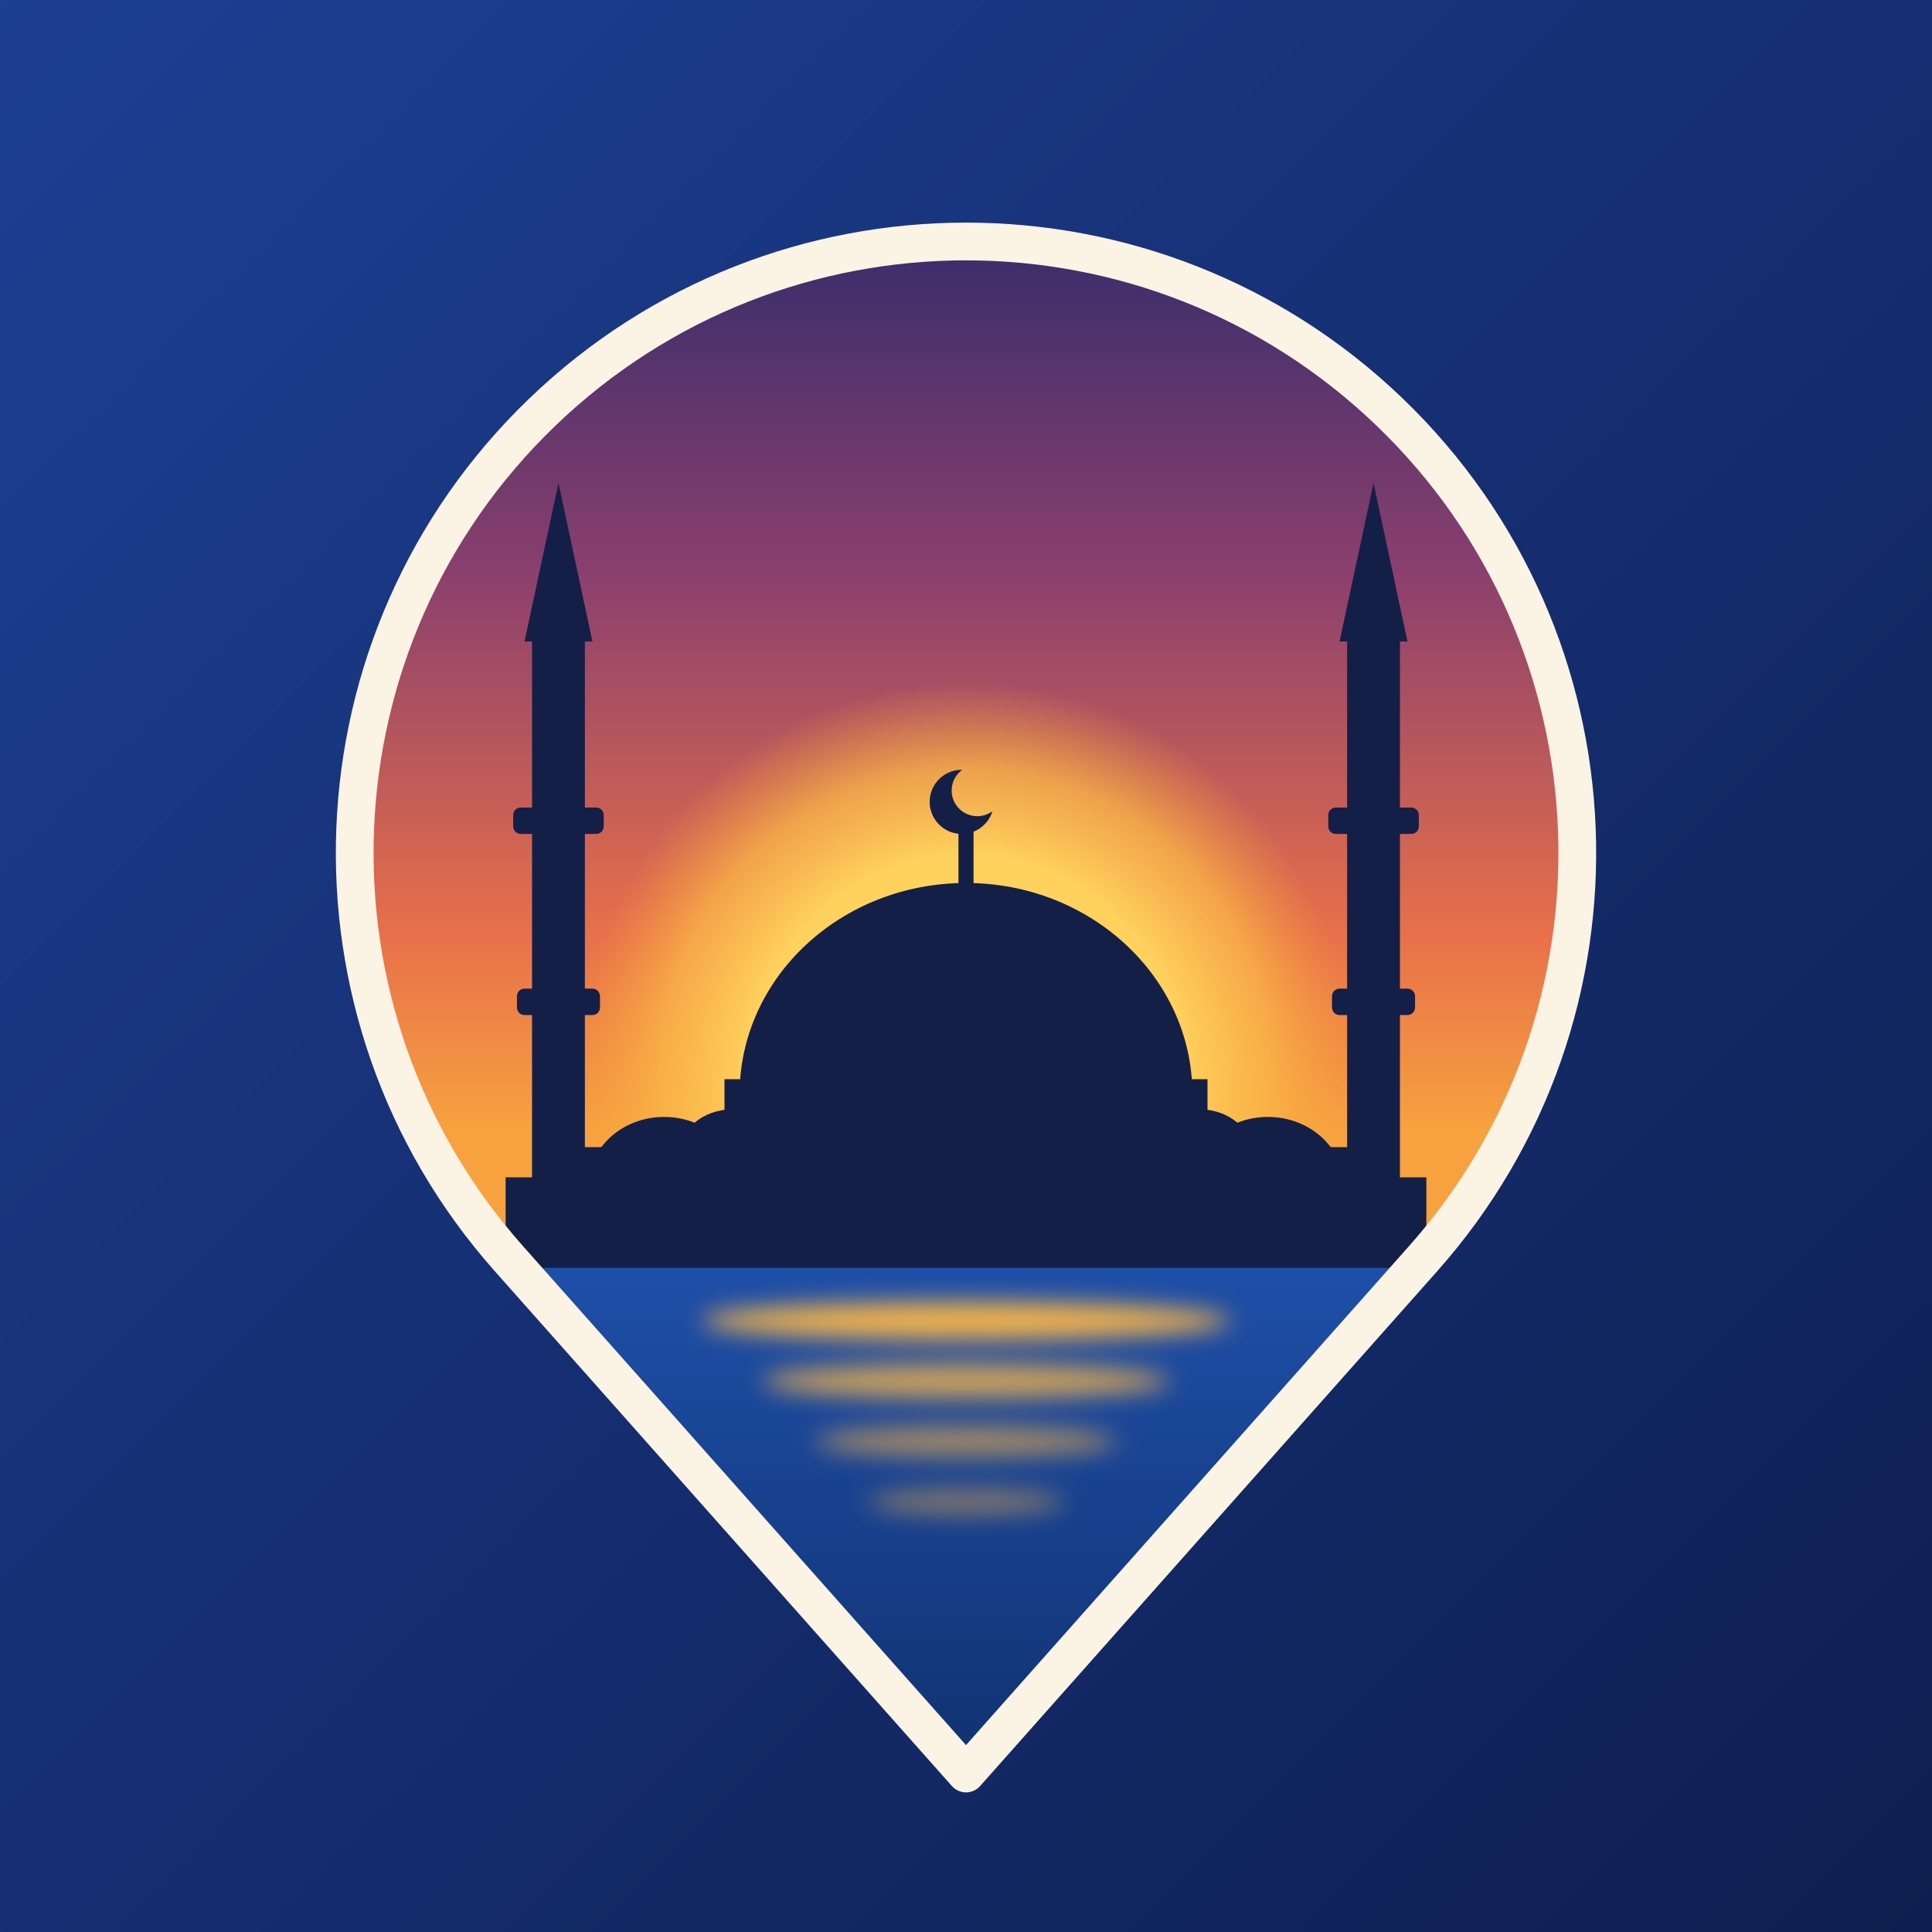
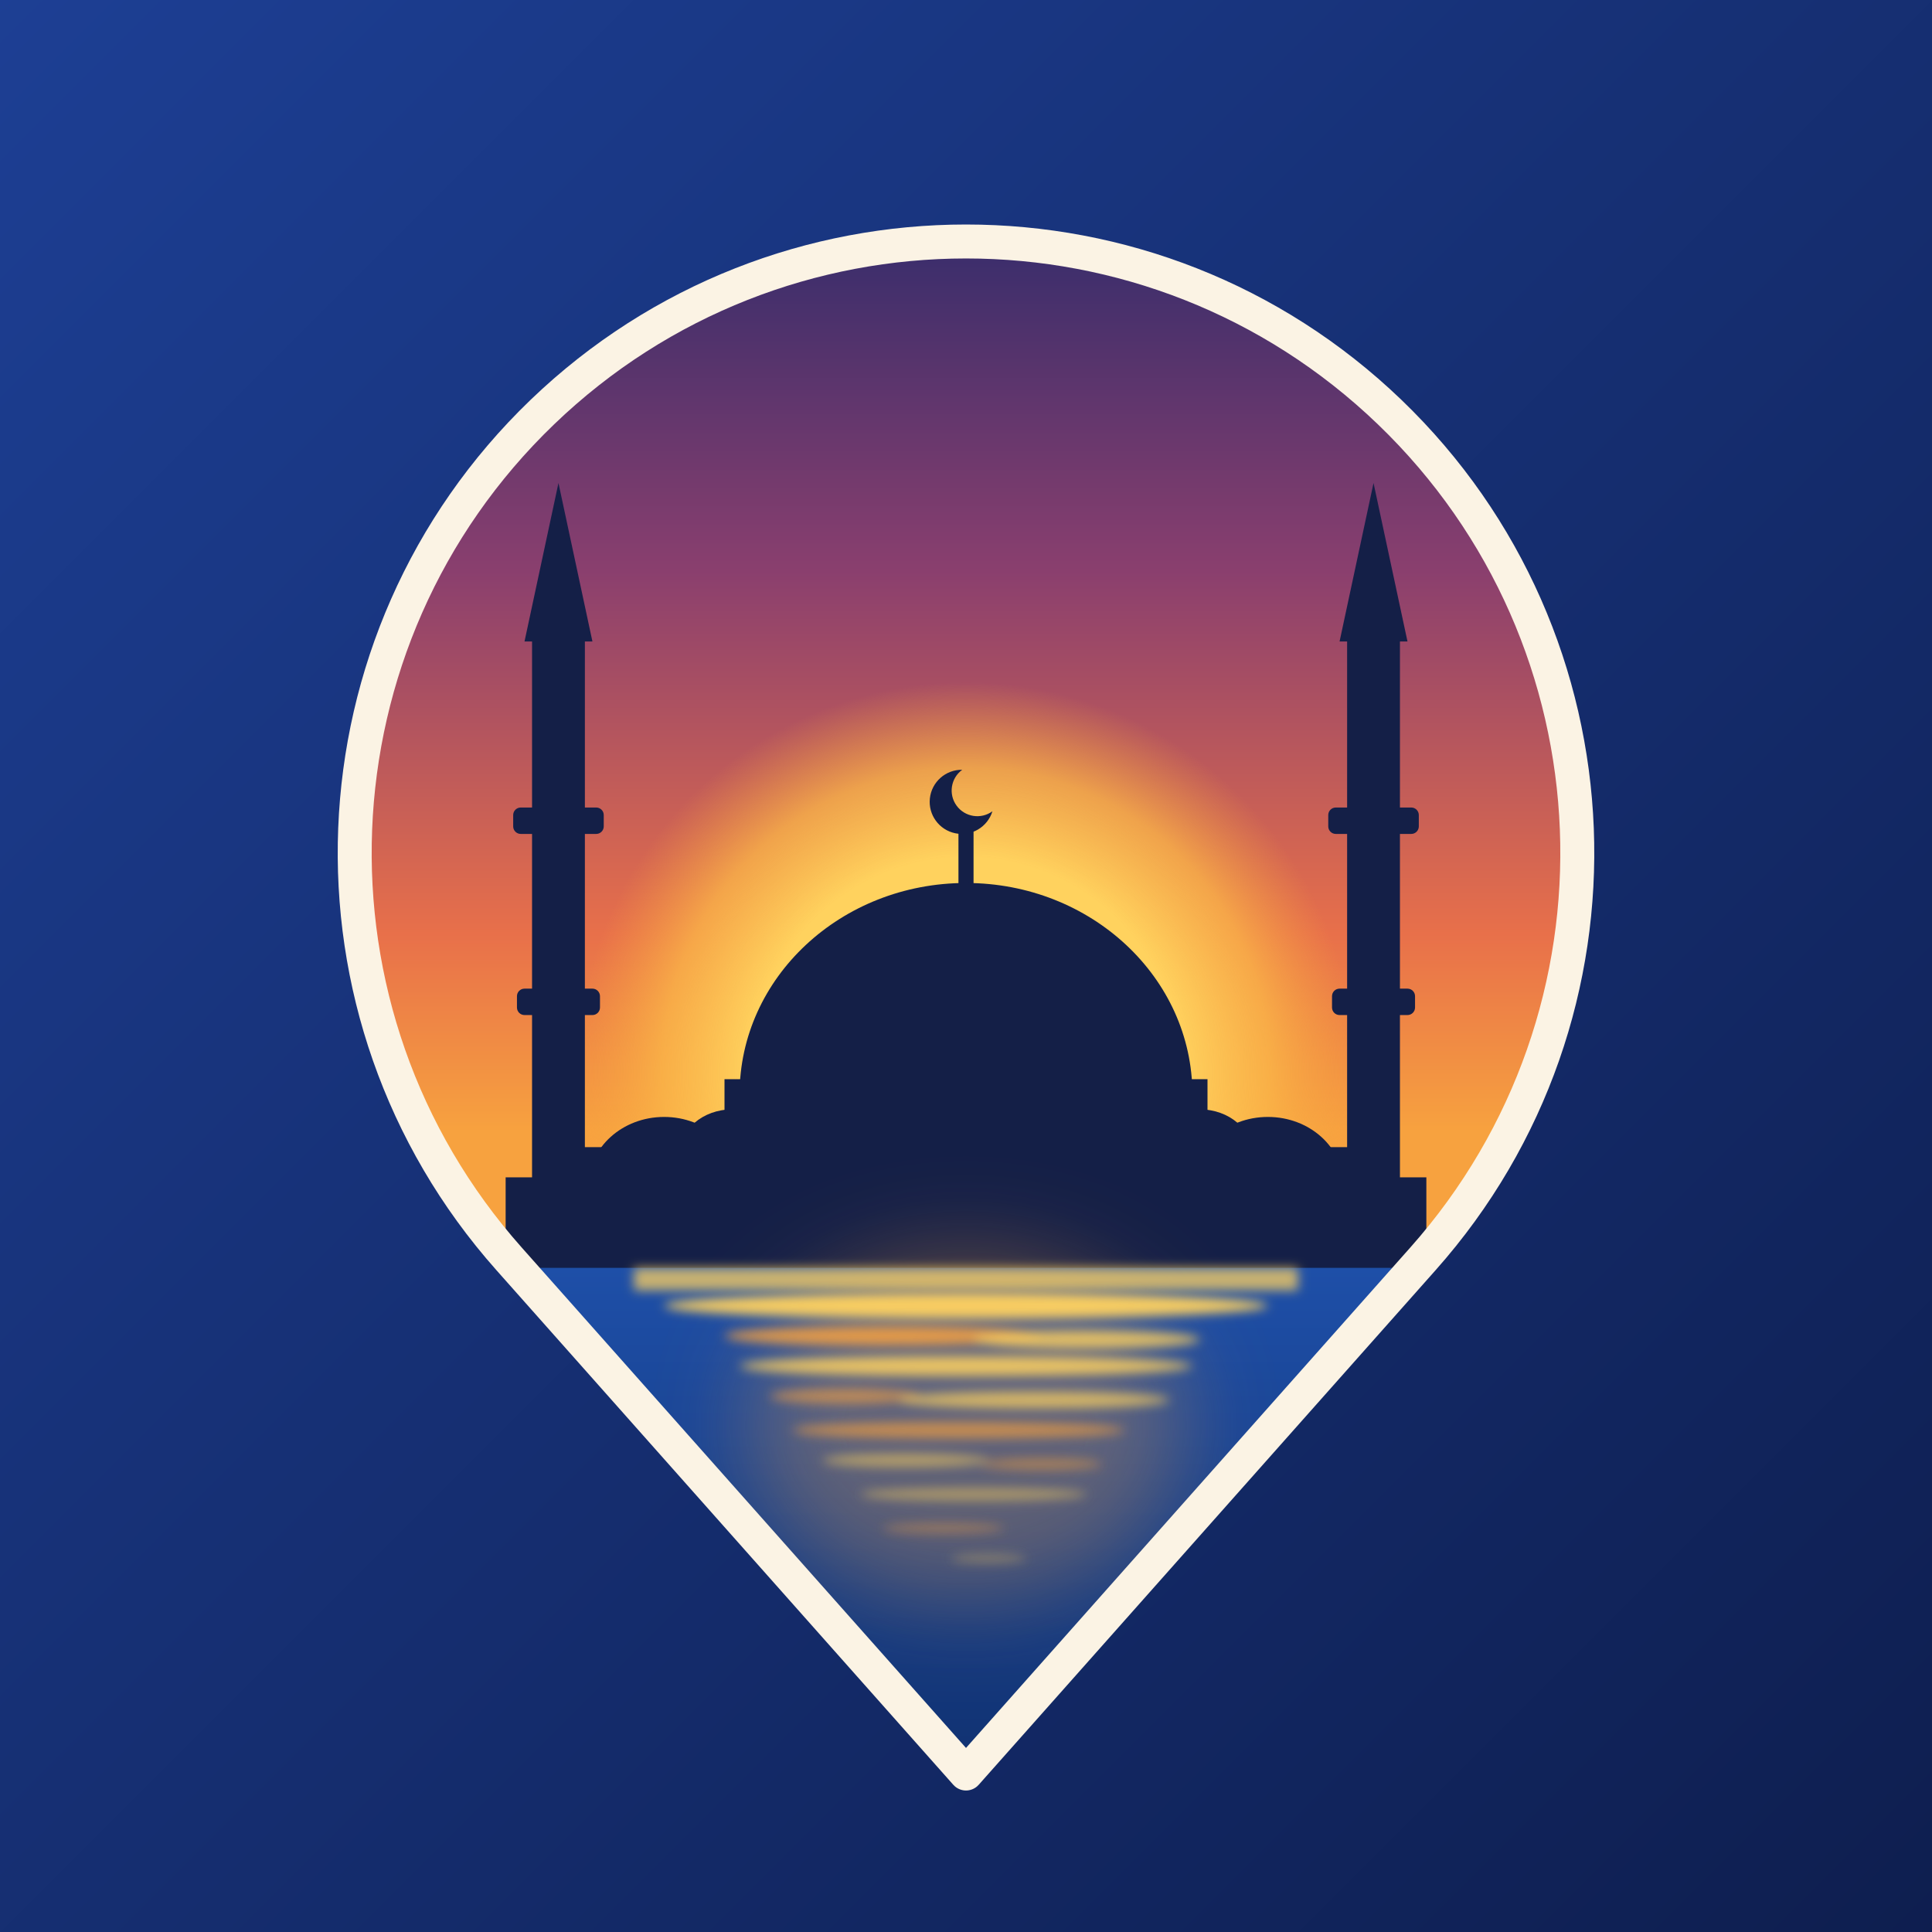
<svg xmlns="http://www.w3.org/2000/svg" viewBox="0 0 512 512">
  <defs>
    <linearGradient id="bg" x1="0" y1="0" x2="1" y2="1">
      <stop offset="0" stop-color="#1D3F94" />
      <stop offset="1" stop-color="#0E1E4F" />
    </linearGradient>
    <linearGradient id="sky" x1="0" y1="0" x2="0" y2="1">
      <stop offset="0" stop-color="#2B2A6B" />
      <stop offset=".35" stop-color="#8A3F6E" />
      <stop offset=".68" stop-color="#E8704A" />
      <stop offset=".86" stop-color="#F7A23F" />
    </linearGradient>
    <linearGradient id="sea" x1="0" y1="0" x2="0" y2="1">
      <stop offset="0" stop-color="#1E4FA8" />
      <stop offset="1" stop-color="#10306E" />
    </linearGradient>
    <radialGradient id="glow">
      <stop offset=".55" stop-color="#FFD25E" />
      <stop offset=".78" stop-color="#FBB848" stop-opacity=".75" />
      <stop offset="1" stop-color="#F7A23F" stop-opacity="0" />
    </radialGradient>
-     <filter id="soft" x="-20%" y="-200%" width="140%" height="500%">
-       <feGaussianBlur stdDeviation="3.2" />
+     <filter id="soft" x="-20%" y="-300%" width="140%" height="700%">
+       <feGaussianBlur stdDeviation="1.4" />
+     </filter>
+     <filter id="wide" x="-60%" y="-60%" width="220%" height="220%">
+       <feGaussianBlur stdDeviation="12" />
    </filter>
    <clipPath id="pin">
      <path d="M256 470L134.9 333.6A162 162 0 1 1 377.1 333.6Z" />
    </clipPath>
  </defs>
  <rect width="512" height="512" fill="url(#bg)" />
  <g clip-path="url(#pin)">
    <rect x="60" y="50" width="392" height="290" fill="url(#sky)" />
    <circle cx="256" cy="284" r="104" fill="url(#glow)" />
    <g fill="#141F47">
      <path d="M196 290a60 56 0 0 1 120 0z" />
      <rect x="254" y="218" width="4" height="20" rx="2" />
      <circle cx="256" cy="239" r="5" />
      <path d="M263 215a8.5 8.5 0 1 1-8-11 6.6 6.6 0 1 0 8 11z" />
      <rect x="192" y="286" width="128" height="20" />
      <path d="M156 314a20 18 0 0 1 40 0zM316 314a20 18 0 0 1 40 0z" />
      <path d="M180 306a14 12 0 0 1 28 0zM304 306a14 12 0 0 1 28 0z" />
      <rect x="134" y="312" width="244" height="26" />
      <rect x="150" y="304" width="212" height="10" />
      <path d="M148 128l9 42h-18z" />
      <rect x="141" y="168" width="14" height="170" />
      <rect x="136" y="214" width="24" height="7" rx="2" />
      <rect x="137" y="262" width="22" height="7" rx="2" />
      <path d="M364 128l9 42h-18z" />
      <rect x="357" y="168" width="14" height="170" />
      <rect x="352" y="214" width="24" height="7" rx="2" />
      <rect x="353" y="262" width="22" height="7" rx="2" />
    </g>
    <rect x="60" y="336" width="392" height="140" fill="url(#sea)" />
-     <g fill="#FBB848" filter="url(#soft)">
-       <ellipse cx="256" cy="350" rx="70" ry="5" opacity=".95" />
-       <ellipse cx="256" cy="366" rx="54" ry="4.5" opacity=".8" />
-       <ellipse cx="256" cy="382" rx="40" ry="4" opacity=".6" />
-       <ellipse cx="256" cy="398" rx="26" ry="3.5" opacity=".45" />
+     <ellipse cx="256" cy="378" rx="58" ry="46" fill="#F7A23F" opacity=".32" filter="url(#wide)" />
+     <rect x="168" y="336" width="176" height="6" fill="#FFD25E" opacity=".75" filter="url(#soft)" />
+     <g filter="url(#soft)">
+       <ellipse cx="256" cy="346" rx="80" ry="3.4" fill="#FFD25E" opacity="0.95" />
+       <ellipse cx="234" cy="354" rx="42" ry="2.6" fill="#F7A23F" opacity="0.85" />
+       <ellipse cx="288" cy="355" rx="30" ry="2.4" fill="#FFD25E" opacity="0.8" />
+       <ellipse cx="256" cy="362" rx="60" ry="2.6" fill="#FFD25E" opacity="0.85" />
+       <ellipse cx="224" cy="370" rx="20" ry="2.0" fill="#F7A23F" opacity="0.6" />
+       <ellipse cx="274" cy="371" rx="36" ry="2.2" fill="#FFD25E" opacity="0.72" />
+       <ellipse cx="254" cy="379" rx="44" ry="2.2" fill="#F7A23F" opacity="0.65" />
+       <ellipse cx="240" cy="387" rx="22" ry="1.8" fill="#FFD25E" opacity="0.52" />
+       <ellipse cx="276" cy="388" rx="16" ry="1.6" fill="#F7A23F" opacity="0.45" />
+       <ellipse cx="258" cy="396" rx="30" ry="1.8" fill="#FFD25E" opacity="0.45" />
+       <ellipse cx="250" cy="405" rx="16" ry="1.5" fill="#F7A23F" opacity="0.35" />
+       <ellipse cx="262" cy="413" rx="10" ry="1.3" fill="#FFD25E" opacity="0.28" />
    </g>
  </g>
-   <path d="M256 470L134.9 333.6A162 162 0 1 1 377.1 333.6Z" fill="none" stroke="#FBF3E4" stroke-width="10" stroke-linejoin="round" />
+   <path d="M256 470L134.9 333.6A162 162 0 1 1 377.1 333.6Z" fill="none" stroke="#FBF3E4" stroke-width="9" stroke-linejoin="round" />
</svg>
